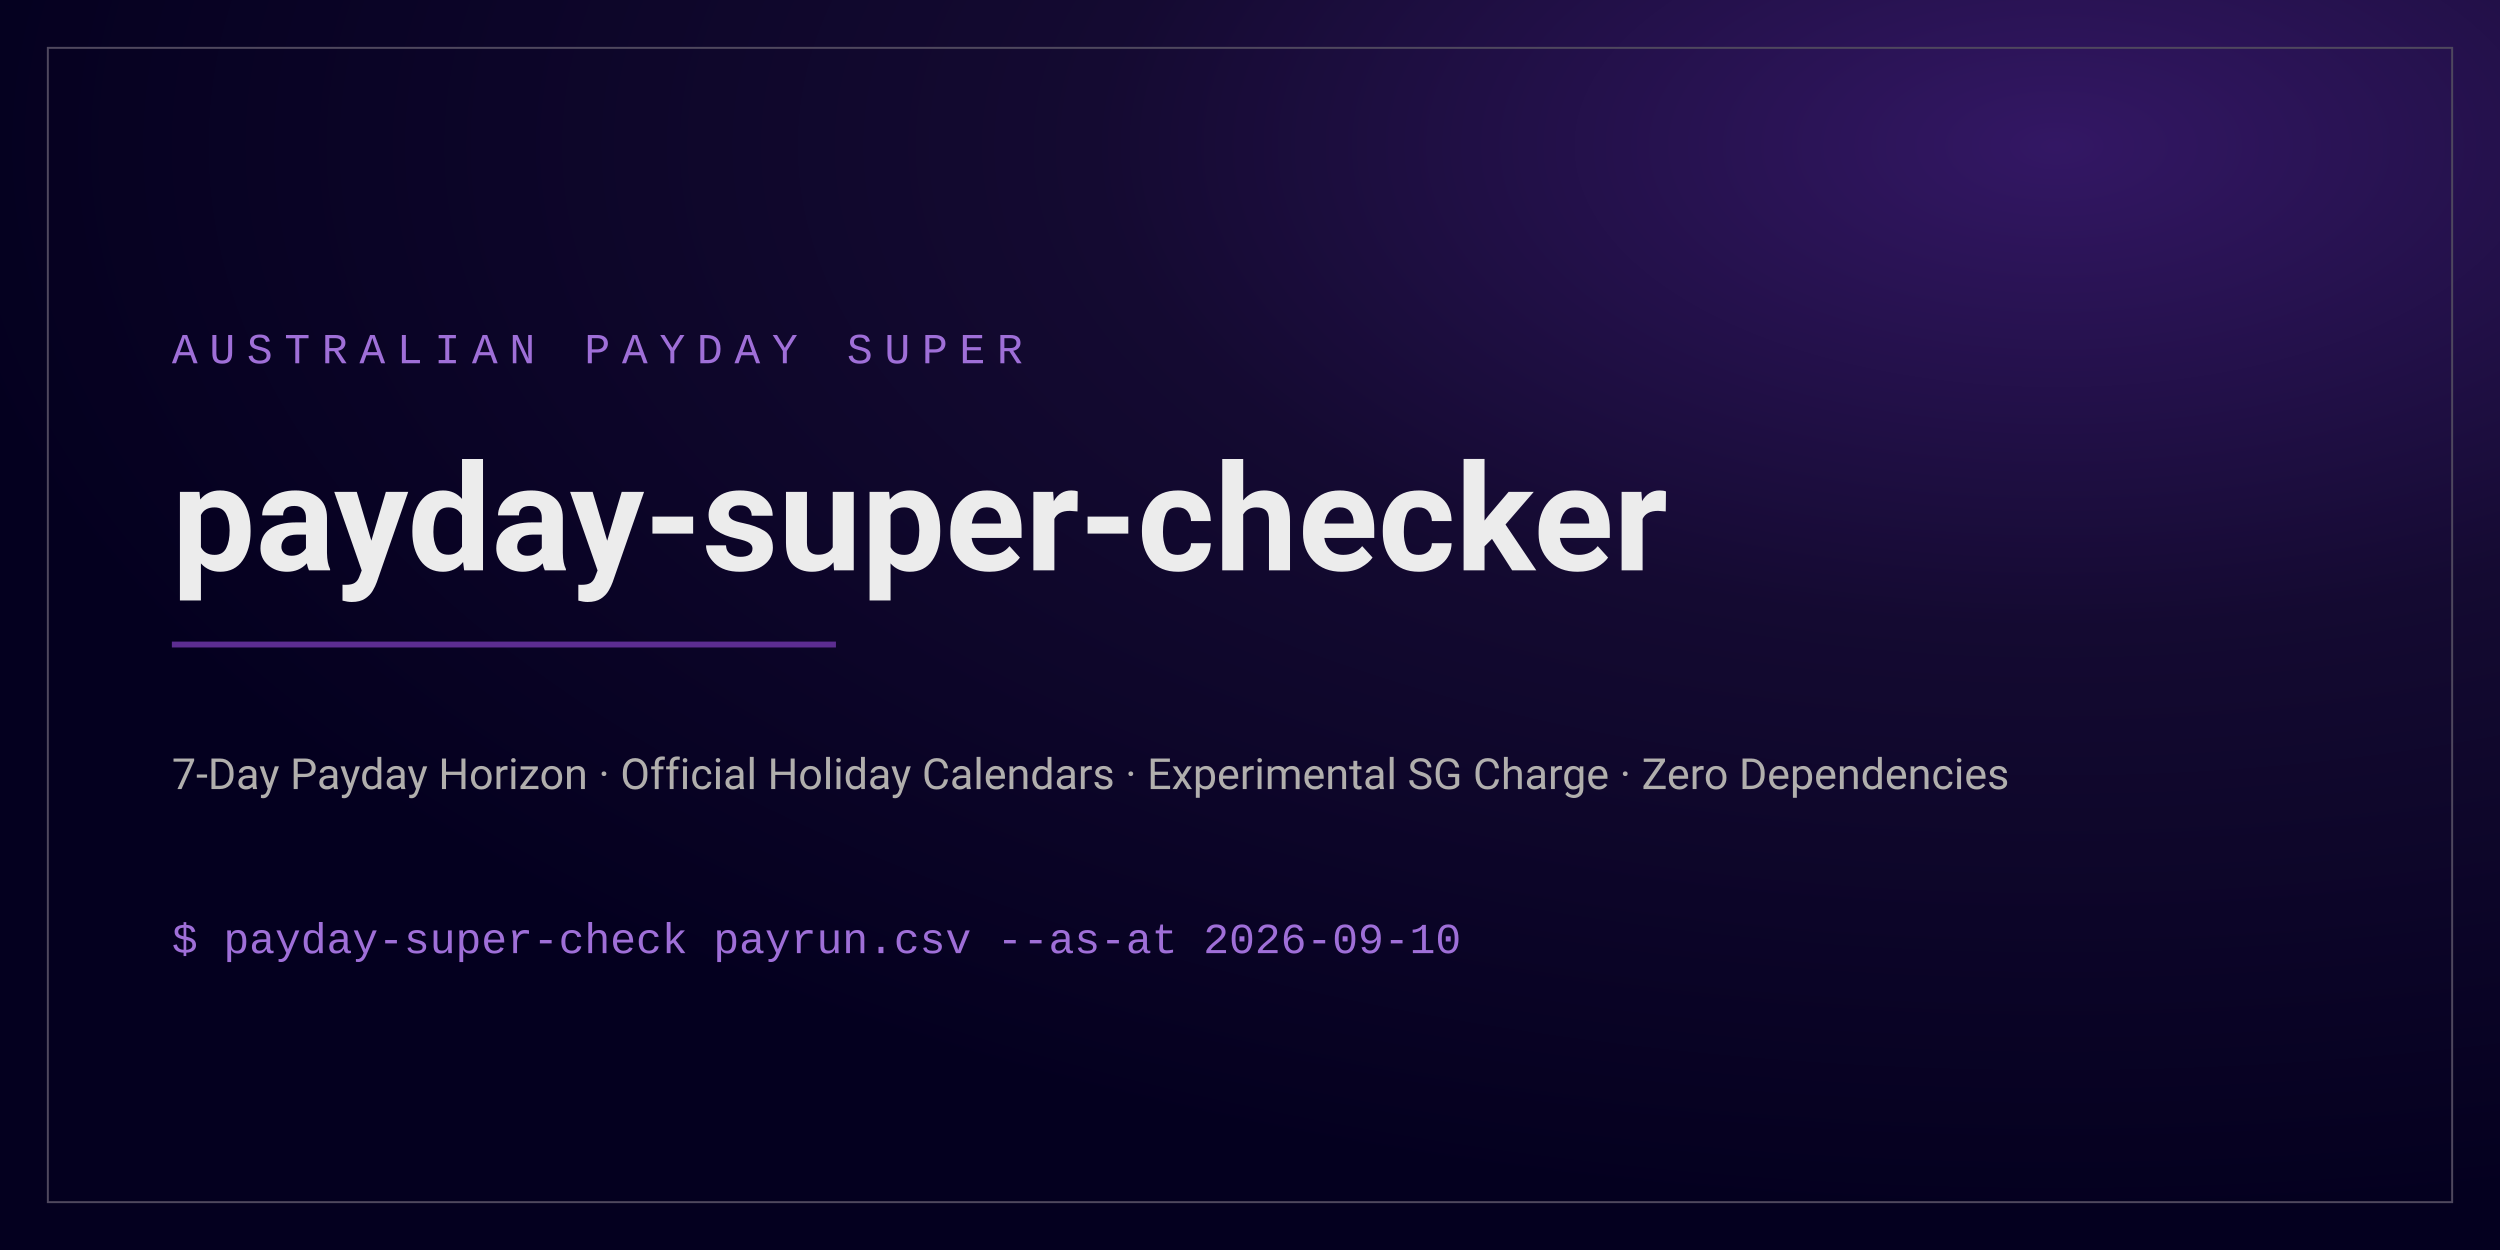
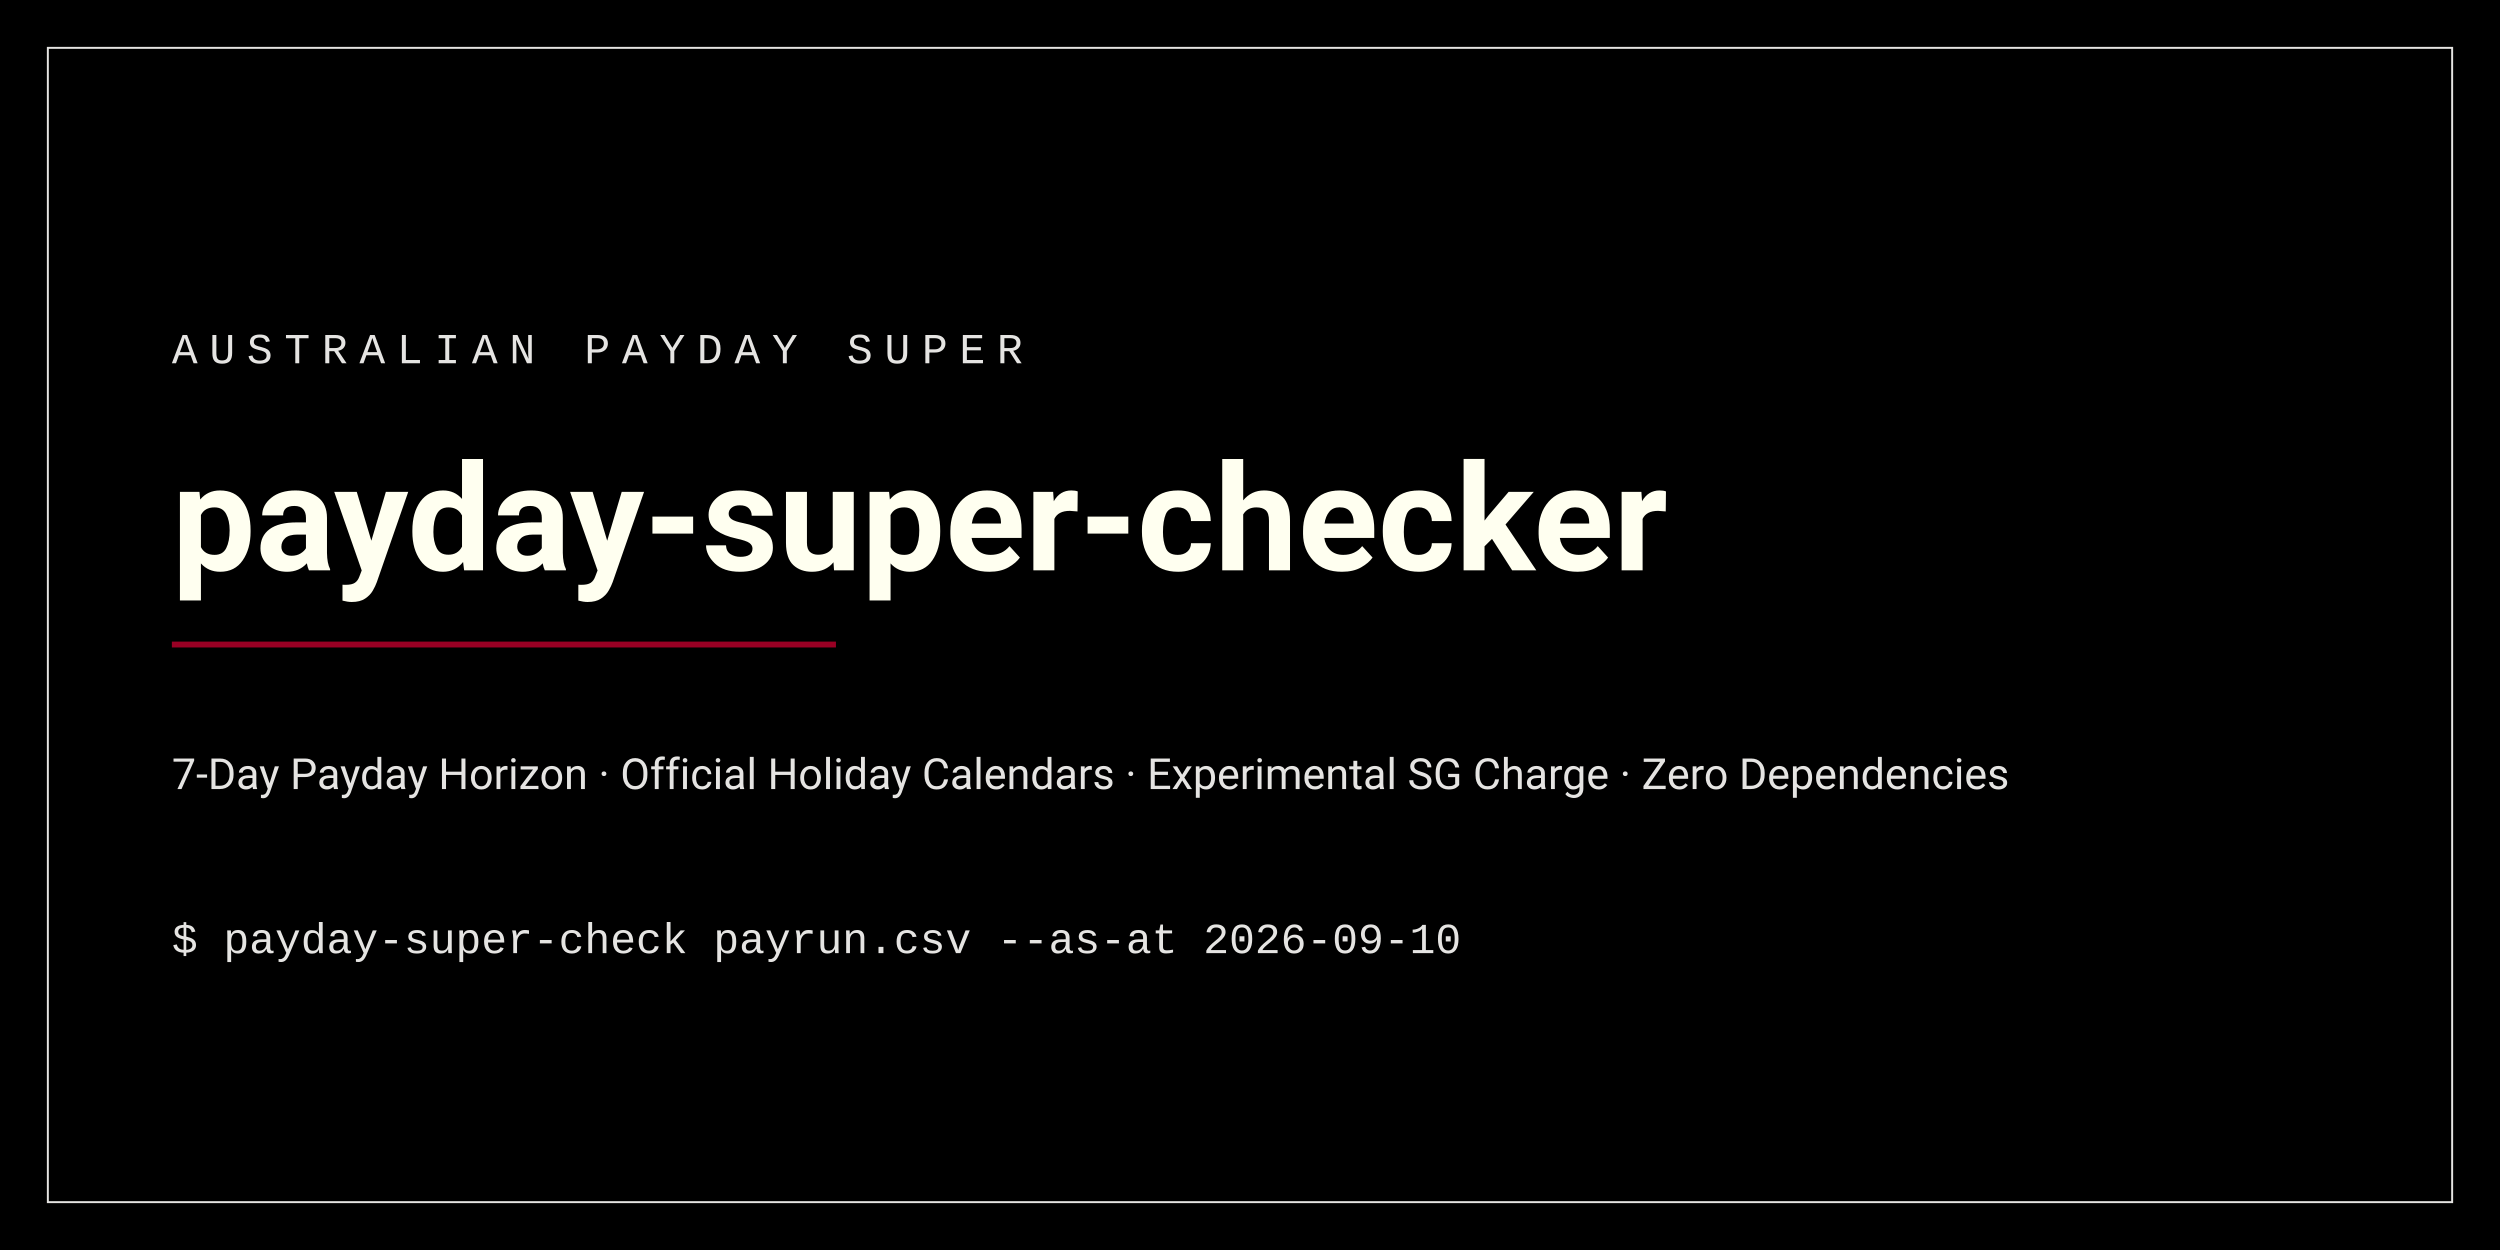
<svg xmlns="http://www.w3.org/2000/svg" viewBox="0 0 1280 640" width="1280" height="640" role="img" aria-label="payday-super-checker, Australian Payday Super">
-   <defs>
-     <radialGradient id="glow" cx="82%" cy="12%" r="85%">
-       <stop offset="0%" stop-color="#331764" />
-       <stop offset="45%" stop-color="#140A31" />
-       <stop offset="100%" stop-color="#04001F" />
-     </radialGradient>
-   </defs>
-   <rect width="1280" height="640" fill="#04001F" />
-   <rect width="1280" height="640" fill="url(#glow)" />
-   <rect x="24.5" y="24.5" width="1231" height="591" fill="none" stroke="#4F485E" stroke-width="1" />
-   <text x="88" y="186" font-family="Consolas, 'Courier New', monospace" font-size="22" letter-spacing="6" fill="#9F6FD8">AUSTRALIAN PAYDAY SUPER</text>
-   <text x="88" y="292" font-family="-apple-system, BlinkMacSystemFont, 'Segoe UI', Roboto, Helvetica, Arial, sans-serif" font-size="76" font-weight="700" fill="#ECECEC">payday-super-checker</text>
-   <line x1="88" y1="330" x2="428" y2="330" stroke="#5C2D91" stroke-width="3" />
-   <text x="88" y="404" font-family="-apple-system, BlinkMacSystemFont, 'Segoe UI', Roboto, Helvetica, Arial, sans-serif" font-size="22" fill="#B1AFAD">7-Day Payday Horizon · Official Holiday Calendars · Experimental SG Charge · Zero Dependencies</text>
-   <text x="88" y="488" font-family="Consolas, 'Courier New', monospace" font-size="22" fill="#9F6FD8">$ payday-super-check payrun.csv --as-at 2026-09-10</text>
+   <rect width="1280" height="640" fill="#000000" />
+   <rect x="24.5" y="24.5" width="1231" height="591" fill="none" stroke="#E5E4E2" stroke-width="1" />
+   <text x="88" y="186" font-family="Consolas, 'Courier New', monospace" font-size="22" letter-spacing="6" fill="#E5E4E2">AUSTRALIAN PAYDAY SUPER</text>
+   <text x="88" y="292" font-family="-apple-system, BlinkMacSystemFont, 'Segoe UI', Roboto, Helvetica, Arial, sans-serif" font-size="76" font-weight="700" fill="#FFFFF0">payday-super-checker</text>
+   <line x1="88" y1="330" x2="428" y2="330" stroke="#990024" stroke-width="3" />
+   <text x="88" y="404" font-family="-apple-system, BlinkMacSystemFont, 'Segoe UI', Roboto, Helvetica, Arial, sans-serif" font-size="22" fill="#E5E4E2">7-Day Payday Horizon · Official Holiday Calendars · Experimental SG Charge · Zero Dependencies</text>
+   <text x="88" y="488" font-family="Consolas, 'Courier New', monospace" font-size="22" fill="#E5E4E2">$ payday-super-check payrun.csv --as-at 2026-09-10</text>
</svg>
